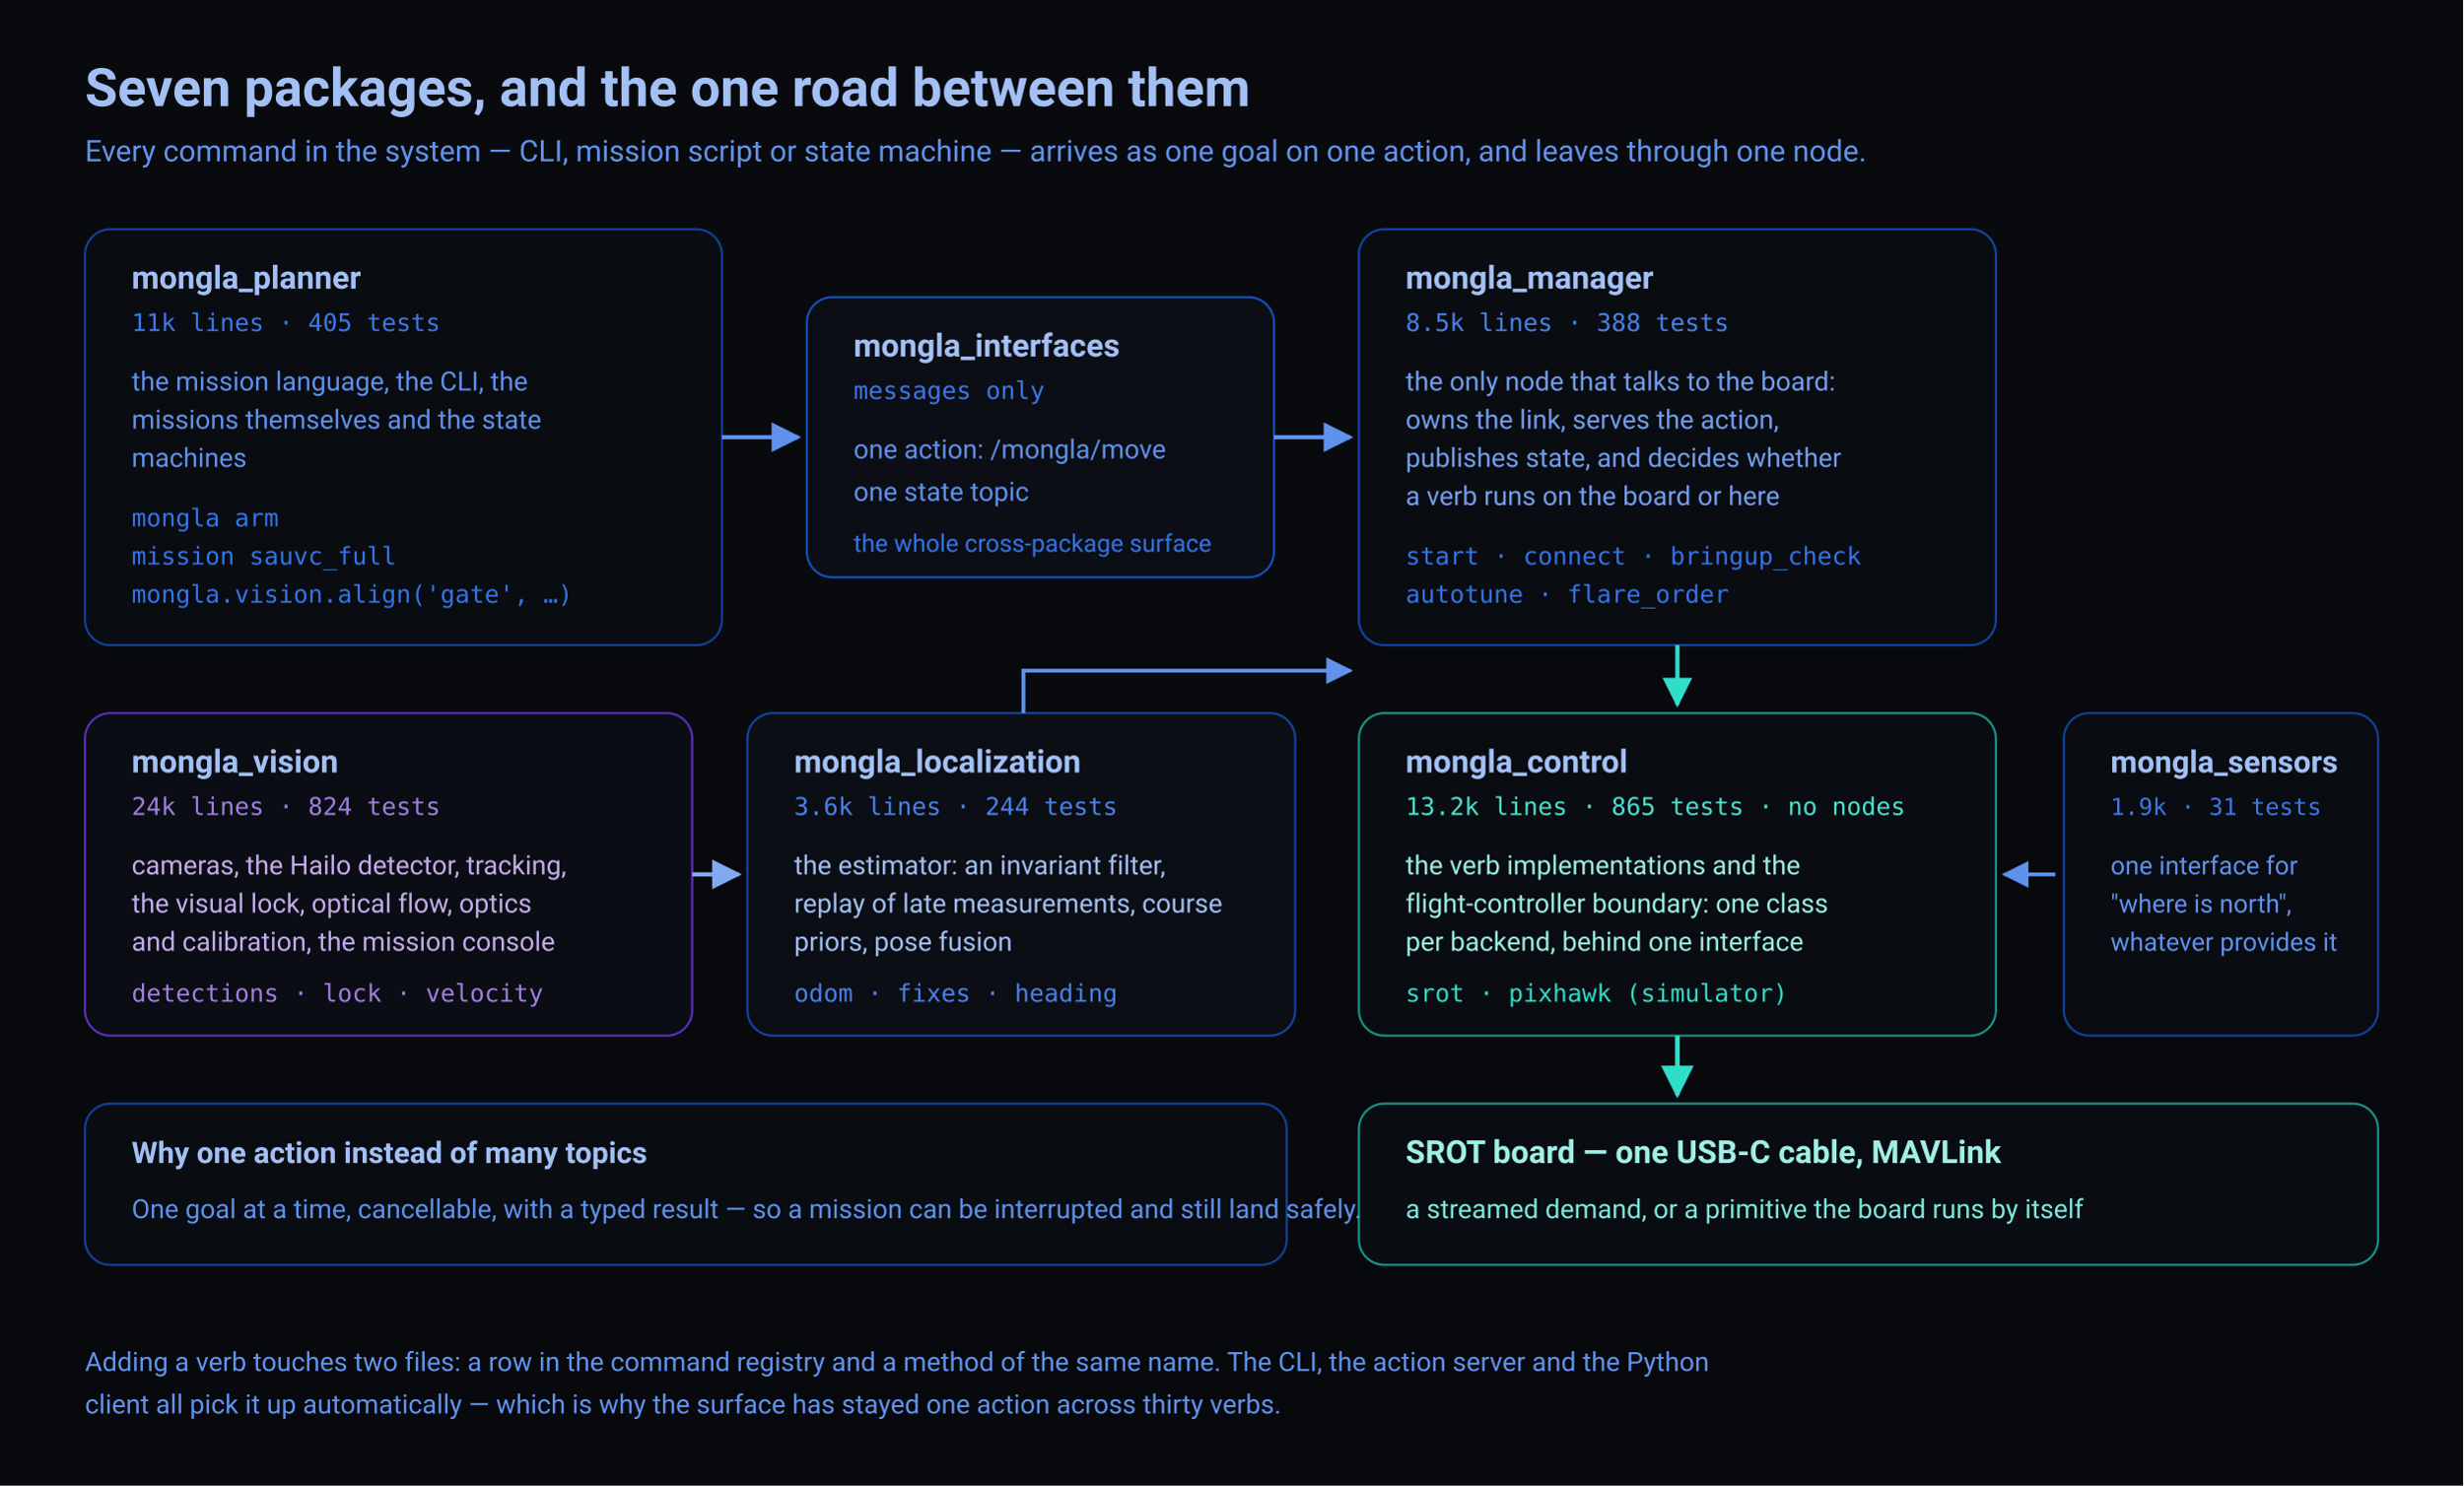
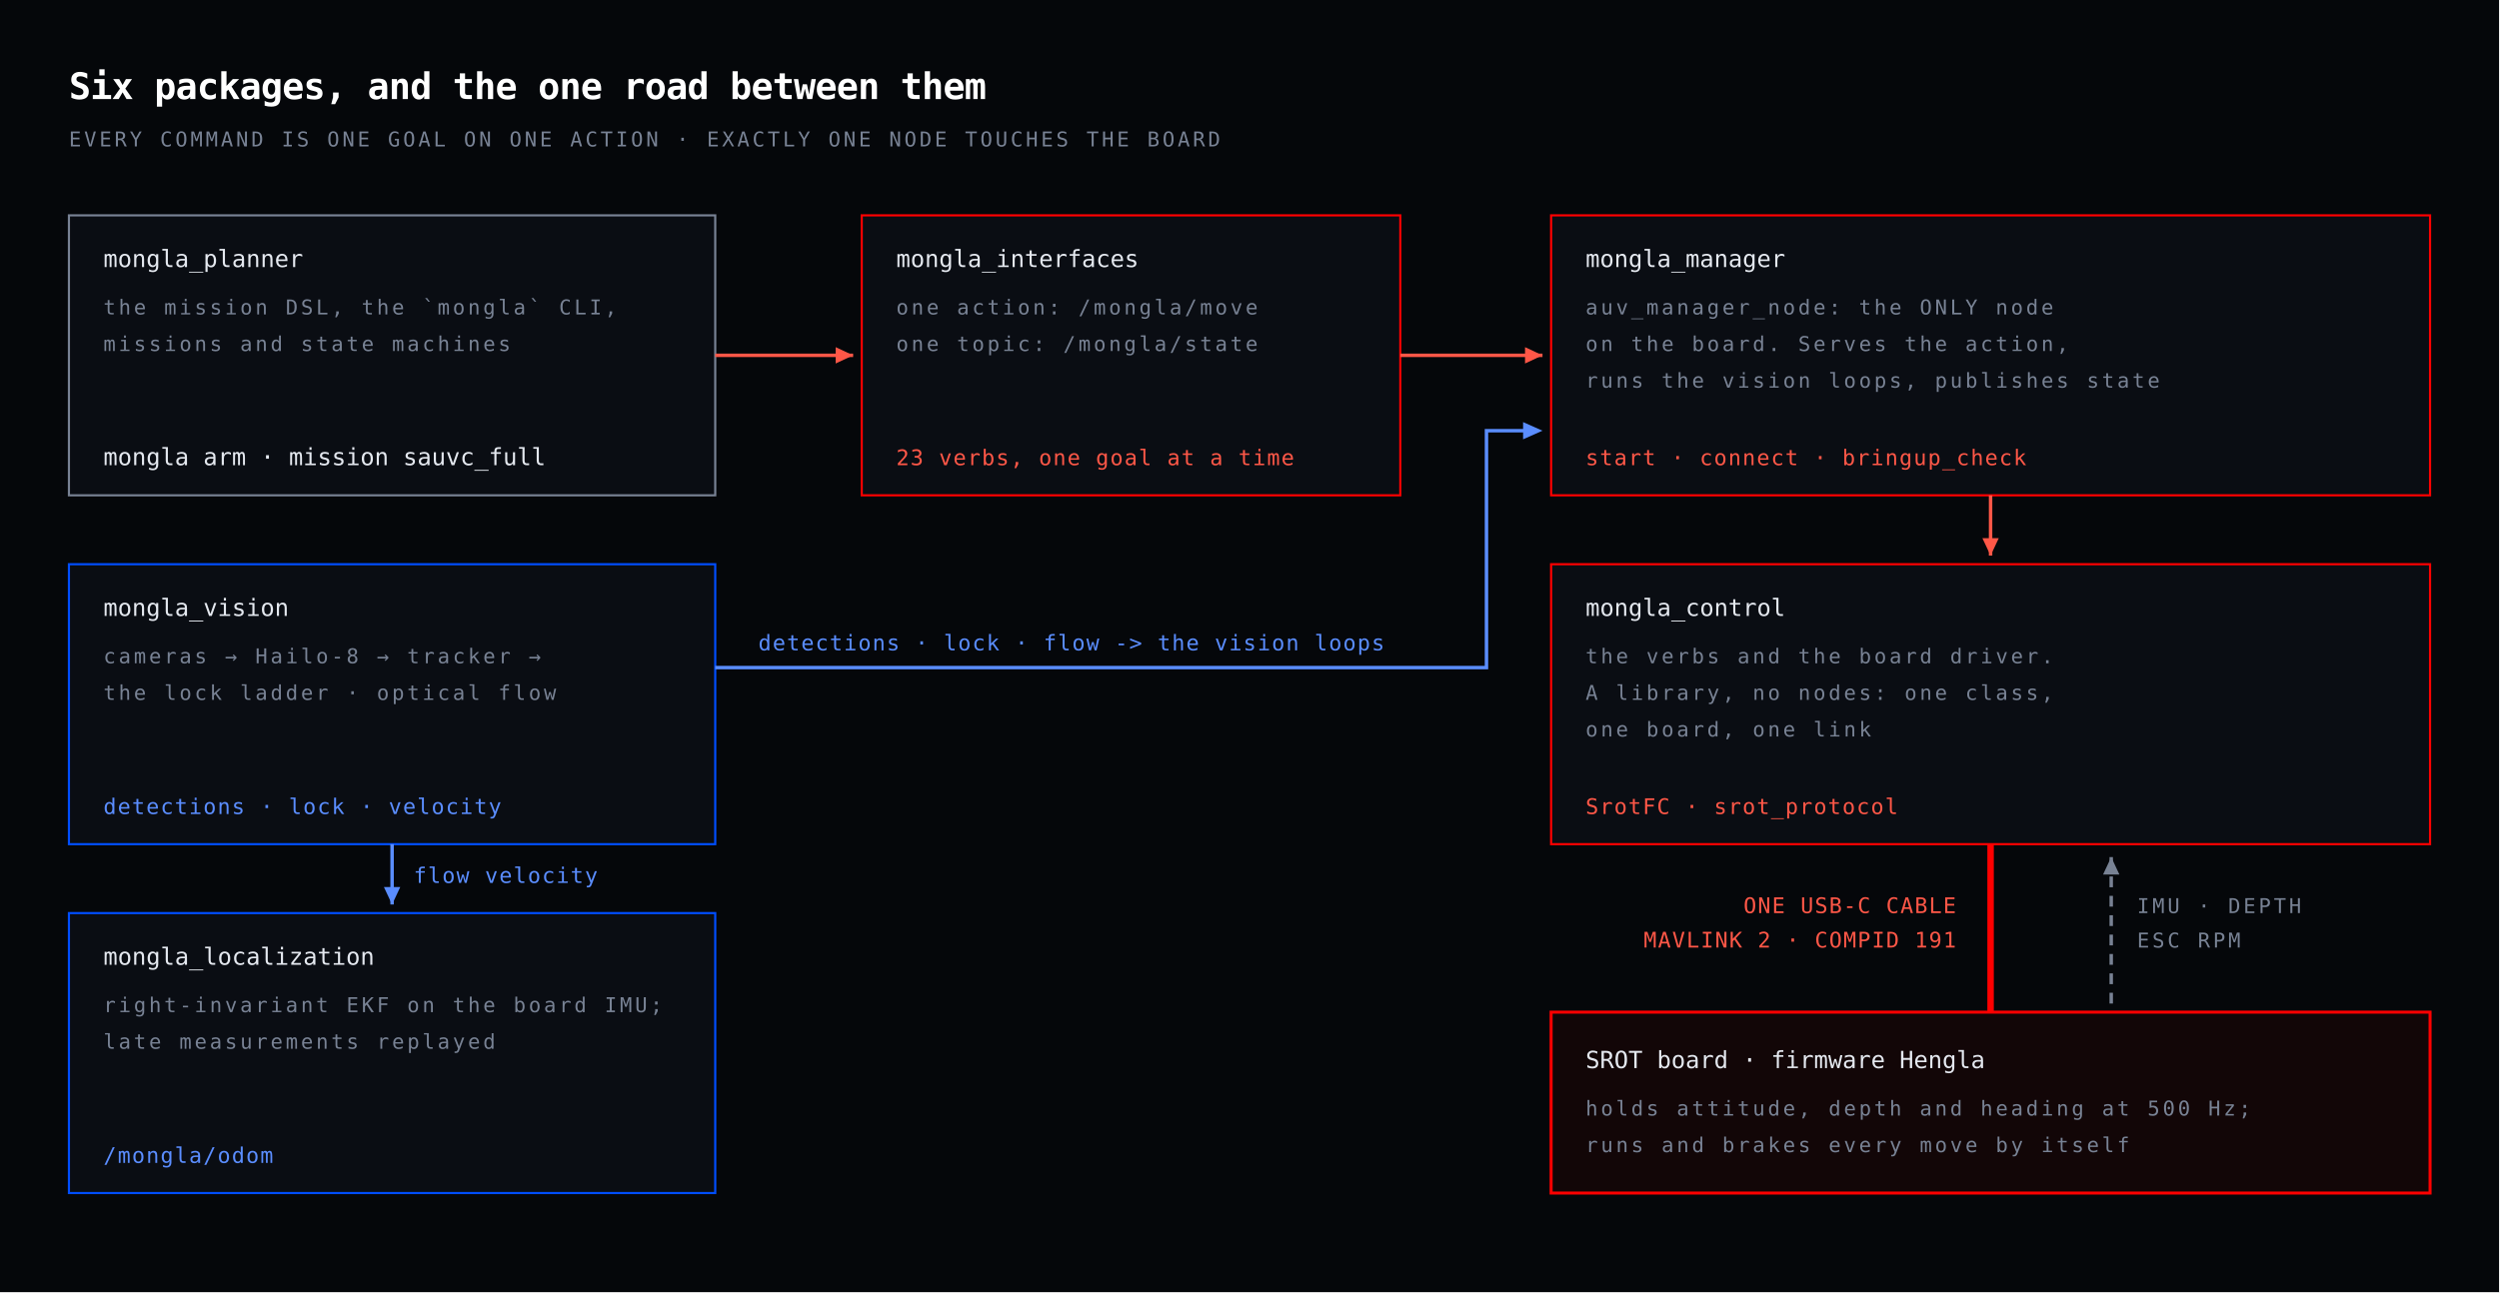
- <svg xmlns="http://www.w3.org/2000/svg" viewBox="0 0 1160 700" width="1160" height="700" font-family="ui-sans-serif, system-ui, -apple-system, Segoe UI, Roboto, sans-serif">
-   <defs>
-     <linearGradient id="bg6" x1="0" y1="0" x2="0" y2="1">
-       <stop offset="0" stop-color="#080a0e" />
-       <stop offset="1" stop-color="#07090d" />
-     </linearGradient>
-     <marker id="m6" viewBox="0 0 10 10" refX="9" refY="5" markerWidth="7" markerHeight="7" orient="auto-start-reverse">
-       <path d="M0 0 L10 5 L0 10 z" fill="#5f91ed" />
-     </marker>
-     <marker id="m6t" viewBox="0 0 10 10" refX="9" refY="5" markerWidth="7" markerHeight="7" orient="auto-start-reverse">
-       <path d="M0 0 L10 5 L0 10 z" fill="#30ddc9" />
-     </marker>
-     <marker id="m6v" viewBox="0 0 10 10" refX="9" refY="5" markerWidth="7" markerHeight="7" orient="auto-start-reverse">
-       <path d="M0 0 L10 5 L0 10 z" fill="#81a8f1" />
-     </marker>
-   </defs>
-   <rect width="1160" height="700" fill="url(#bg6)" />
-   <text x="40" y="50" fill="#a3c0f5" font-size="25" font-weight="700">Seven packages, and the one road between them</text>
-   <text x="40" y="76" fill="#6293ee" font-size="14">Every command in the system — CLI, mission script or state machine — arrives as one goal on one action, and leaves through one node.</text>
-   <rect x="40" y="108" width="300" height="196" rx="12" fill="#090c11" stroke="#11429c" />
-   <text x="62" y="136" fill="#a3c0f5" font-size="15" font-weight="700">mongla_planner</text>
-   <text x="62" y="156" fill="#3c78e9" font-size="11.5" font-family="ui-monospace, monospace">11k lines · 405 tests</text>
-   <text x="62" y="184" fill="#5f91ed" font-size="12.5">the mission language, the CLI, the</text>
-   <text x="62" y="202" fill="#5f91ed" font-size="12.5">missions themselves and the state</text>
-   <text x="62" y="220" fill="#5f91ed" font-size="12.5">machines</text>
-   <text x="62" y="248" fill="#3474e9" font-size="11.5" font-family="ui-monospace, monospace">mongla arm</text>
-   <text x="62" y="266" fill="#3474e9" font-size="11.5" font-family="ui-monospace, monospace">mission sauvc_full</text>
-   <text x="62" y="284" fill="#3474e9" font-size="11.5" font-family="ui-monospace, monospace">mongla.vision.align('gate', …)</text>
-   <rect x="380" y="140" width="220" height="132" rx="12" fill="#0b0e15" stroke="#1550bd" />
-   <text x="402" y="168" fill="#a3c0f5" font-size="15" font-weight="700">mongla_interfaces</text>
-   <text x="402" y="188" fill="#3c78e9" font-size="11.5" font-family="ui-monospace, monospace">messages only</text>
-   <text x="402" y="216" fill="#5f91ed" font-size="12.5">one action: /mongla/move</text>
-   <text x="402" y="236" fill="#5f91ed" font-size="12.5">one state topic</text>
-   <text x="402" y="260" fill="#3474e9" font-size="11.5">the whole cross-package surface</text>
-   <rect x="640" y="108" width="300" height="196" rx="12" fill="#090c11" stroke="#1245a4" />
-   <text x="662" y="136" fill="#a3c0f5" font-size="15" font-weight="700">mongla_manager</text>
-   <text x="662" y="156" fill="#4a82eb" font-size="11.5" font-family="ui-monospace, monospace">8.5k lines · 388 tests</text>
-   <text x="662" y="184" fill="#739eef" font-size="12.5">the only node that talks to the board:</text>
-   <text x="662" y="202" fill="#739eef" font-size="12.5">owns the link, serves the action,</text>
-   <text x="662" y="220" fill="#739eef" font-size="12.5">publishes state, and decides whether</text>
-   <text x="662" y="238" fill="#739eef" font-size="12.5">a verb runs on the board or here</text>
-   <text x="662" y="266" fill="#3474e9" font-size="11.5" font-family="ui-monospace, monospace">start · connect · bringup_check</text>
-   <text x="662" y="284" fill="#3474e9" font-size="11.5" font-family="ui-monospace, monospace">autotune · flare_order</text>
-   <rect x="640" y="336" width="300" height="152" rx="12" fill="#090c11" stroke="#189587" />
-   <text x="662" y="364" fill="#a3c0f5" font-size="15" font-weight="700">mongla_control</text>
-   <text x="662" y="384" fill="#4ce2d0" font-size="11.5" font-family="ui-monospace, monospace">13.2k lines · 865 tests · no nodes</text>
-   <text x="662" y="412" fill="#9defe5" font-size="12.5">the verb implementations and the</text>
-   <text x="662" y="430" fill="#9defe5" font-size="12.5">flight-controller boundary: one class</text>
-   <text x="662" y="448" fill="#9defe5" font-size="12.5">per backend, behind one interface</text>
-   <text x="662" y="472" fill="#30ddc9" font-size="11.5" font-family="ui-monospace, monospace">srot · pixhawk (simulator)</text>
-   <rect x="40" y="336" width="286" height="152" rx="12" fill="#0a0d13" stroke="#602cbb" />
-   <text x="62" y="364" fill="#a3c0f5" font-size="15" font-weight="700">mongla_vision</text>
-   <text x="62" y="384" fill="#a27ee1" font-size="11.5" font-family="ui-monospace, monospace">24k lines · 824 tests</text>
-   <text x="62" y="412" fill="#c4acec" font-size="12.5">cameras, the Hailo detector, tracking,</text>
-   <text x="62" y="430" fill="#c4acec" font-size="12.5">the visual lock, optical flow, optics</text>
-   <text x="62" y="448" fill="#c4acec" font-size="12.5">and calibration, the mission console</text>
-   <text x="62" y="472" fill="#a27ee1" font-size="11.5" font-family="ui-monospace, monospace">detections · lock · velocity</text>
-   <rect x="352" y="336" width="258" height="152" rx="12" fill="#0b0e14" stroke="#1245a4" />
-   <text x="374" y="364" fill="#a3c0f5" font-size="15" font-weight="700">mongla_localization</text>
-   <text x="374" y="384" fill="#4a82eb" font-size="11.5" font-family="ui-monospace, monospace">3.6k lines · 244 tests</text>
-   <text x="374" y="412" fill="#a3c0f5" font-size="12.5">the estimator: an invariant filter,</text>
-   <text x="374" y="430" fill="#a3c0f5" font-size="12.5">replay of late measurements, course</text>
-   <text x="374" y="448" fill="#a3c0f5" font-size="12.5">priors, pose fusion</text>
-   <text x="374" y="472" fill="#4a82eb" font-size="11.5" font-family="ui-monospace, monospace">odom · fixes · heading</text>
-   <rect x="972" y="336" width="148" height="152" rx="12" fill="#090c11" stroke="#11429c" />
-   <text x="994" y="364" fill="#a3c0f5" font-size="14.5" font-weight="700">mongla_sensors</text>
-   <text x="994" y="384" fill="#3c78e9" font-size="11" font-family="ui-monospace, monospace">1.9k · 31 tests</text>
-   <text x="994" y="412" fill="#5f91ed" font-size="12">one interface for</text>
-   <text x="994" y="430" fill="#5f91ed" font-size="12">"where is north",</text>
-   <text x="994" y="448" fill="#5f91ed" font-size="12">whatever provides it</text>
-   <line x1="340" y1="206" x2="376" y2="206" stroke="#5f91ed" stroke-width="2" marker-end="url(#m6)" />
-   <line x1="600" y1="206" x2="636" y2="206" stroke="#5f91ed" stroke-width="2" marker-end="url(#m6)" />
-   <line x1="790" y1="304" x2="790" y2="332" stroke="#30ddc9" stroke-width="2" marker-end="url(#m6t)" />
-   <line x1="326" y1="412" x2="348" y2="412" stroke="#81a8f1" stroke-width="2" marker-end="url(#m6v)" />
-   <path d="M482 336 L482 316 L636 316" fill="none" stroke="#5f91ed" stroke-width="1.8" marker-end="url(#m6)" />
-   <line x1="968" y1="412" x2="944" y2="412" stroke="#5f91ed" stroke-width="1.8" marker-end="url(#m6)" />
-   <rect x="640" y="520" width="480" height="76" rx="12" fill="#090c11" stroke="#189587" />
-   <text x="662" y="548" fill="#a0efe6" font-size="15" font-weight="700">SROT board — one USB-C cable, MAVLink</text>
-   <text x="662" y="574" fill="#7ceadd" font-size="12.5">a streamed demand, or a primitive the board runs by itself</text>
-   <line x1="790" y1="488" x2="790" y2="516" stroke="#30ddc9" stroke-width="2.2" marker-end="url(#m6t)" />
-   <rect x="40" y="520" width="566" height="76" rx="12" fill="#090c11" stroke="#11429c" />
-   <text x="62" y="548" fill="#a3c0f5" font-size="14" font-weight="700">Why one action instead of many topics</text>
-   <text x="62" y="574" fill="#5f91ed" font-size="12.5">One goal at a time, cancellable, with a typed result — so a mission can be interrupted and still land safely.</text>
-   <text x="40" y="646" fill="#6293ee" font-size="12.5">Adding a verb touches two files: a row in the command registry and a method of the same name. The CLI, the action server and the Python</text>
-   <text x="40" y="666" fill="#6293ee" font-size="12.5">client all pick it up automatically — which is why the surface has stayed one action across thirty verbs.</text>
+ <svg xmlns="http://www.w3.org/2000/svg" viewBox="0 0 1160 600" width="1160" height="600" role="img" aria-label="Six packages: every command is one goal on one action, and one node talks to the board">
+   <style>text{font-family:Zed Mono,ui-monospace,monospace}.l{font-size:9.5px;fill:#788294;letter-spacing:.14em}.v{font-size:11px;fill:#e4e8ef}.r{font-size:10px;fill:#ff5747;letter-spacing:.06em}.b{font-size:10px;fill:#5a8dff;letter-spacing:.06em}.h{font-size:17px;fill:#fff;font-weight:700;letter-spacing:-.02em}.big{font-size:30px;fill:#fff;font-weight:700;letter-spacing:-.04em}</style>
+   <rect width="1160" height="600" fill="#05070a" />
+   <text x="32.0" y="46.0" class="h" text-anchor="start">Six packages, and the one road between them</text>
+   <text x="32.0" y="68.0" class="l" text-anchor="start">EVERY COMMAND IS ONE GOAL ON ONE ACTION · EXACTLY ONE NODE TOUCHES THE BOARD</text>
+   <rect x="32" y="100" width="300" height="130" fill="#0a0d13" stroke="#788294" stroke-width="1" />
+   <text x="48.0" y="124.0" class="v" text-anchor="start">mongla_planner</text>
+   <text x="48.0" y="146.0" class="l" text-anchor="start">the mission DSL, the `mongla` CLI,</text>
+   <text x="48.0" y="163.0" class="l" text-anchor="start">missions and state machines</text>
+   <text x="48.0" y="216.0" class="v" text-anchor="start">mongla arm · mission sauvc_full</text>
+   <rect x="32" y="262" width="300" height="130" fill="#0a0d13" stroke="#004eff" stroke-width="1" />
+   <text x="48.0" y="286.0" class="v" text-anchor="start">mongla_vision</text>
+   <text x="48.0" y="308.0" class="l" text-anchor="start">cameras → Hailo-8 → tracker →</text>
+   <text x="48.0" y="325.0" class="l" text-anchor="start">the lock ladder · optical flow</text>
+   <text x="48.0" y="378.0" class="b" text-anchor="start">detections · lock · velocity</text>
+   <rect x="32" y="424" width="300" height="130" fill="#0a0d13" stroke="#004eff" stroke-width="1" />
+   <text x="48.0" y="448.0" class="v" text-anchor="start">mongla_localization</text>
+   <text x="48.0" y="470.0" class="l" text-anchor="start">right-invariant EKF on the board IMU;</text>
+   <text x="48.0" y="487.0" class="l" text-anchor="start">late measurements replayed</text>
+   <text x="48.0" y="540.0" class="b" text-anchor="start">/mongla/odom</text>
+   <rect x="400" y="100" width="250" height="130" fill="#0a0d13" stroke="#ff0000" stroke-width="1" />
+   <text x="416.0" y="124.0" class="v" text-anchor="start">mongla_interfaces</text>
+   <text x="416.0" y="146.0" class="l" text-anchor="start">one action:  /mongla/move</text>
+   <text x="416.0" y="163.0" class="l" text-anchor="start">one topic:   /mongla/state</text>
+   <text x="416.0" y="216.0" class="r" text-anchor="start">23 verbs, one goal at a time</text>
+   <line x1="332" y1="165" x2="396" y2="165" stroke="#ff5747" stroke-width="1.6" />
+   <path d="M396,165 L387.9,168.8 L387.9,161.2 z" fill="#ff5747" />
+   <path d="M332,310 H690 V200 H712" fill="none" stroke="#5a8dff" stroke-width="1.6" />
+   <path d="M716,200 l-9,-4 v8 z" fill="#5a8dff" />
+   <text x="352.0" y="302.0" class="b" text-anchor="start">detections · lock · flow -&gt; the vision loops</text>
+   <line x1="182" y1="392" x2="182" y2="420" stroke="#5a8dff" stroke-width="1.6" />
+   <path d="M182,420 L178.2,411.9 L185.8,411.9 z" fill="#5a8dff" />
+   <text x="192.0" y="410.0" class="b" text-anchor="start">flow velocity</text>
+   <rect x="720" y="100" width="408" height="130" fill="#0a0d13" stroke="#ff0000" stroke-width="1" />
+   <text x="736.0" y="124.0" class="v" text-anchor="start">mongla_manager</text>
+   <text x="736.0" y="146.0" class="l" text-anchor="start">auv_manager_node: the ONLY node</text>
+   <text x="736.0" y="163.0" class="l" text-anchor="start">on the board. Serves the action,</text>
+   <text x="736.0" y="180.0" class="l" text-anchor="start">runs the vision loops, publishes state</text>
+   <text x="736.0" y="216.0" class="r" text-anchor="start">start · connect · bringup_check</text>
+   <line x1="650" y1="165" x2="716" y2="165" stroke="#ff5747" stroke-width="1.6" />
+   <path d="M716,165 L707.9,168.8 L707.9,161.2 z" fill="#ff5747" />
+   <rect x="720" y="262" width="408" height="130" fill="#0a0d13" stroke="#ff0000" stroke-width="1" />
+   <text x="736.0" y="286.0" class="v" text-anchor="start">mongla_control</text>
+   <text x="736.0" y="308.0" class="l" text-anchor="start">the verbs and the board driver.</text>
+   <text x="736.0" y="325.0" class="l" text-anchor="start">A library, no nodes: one class,</text>
+   <text x="736.0" y="342.0" class="l" text-anchor="start">one board, one link</text>
+   <text x="736.0" y="378.0" class="r" text-anchor="start">SrotFC · srot_protocol</text>
+   <line x1="924" y1="230" x2="924" y2="258" stroke="#ff5747" stroke-width="1.6" />
+   <path d="M924,258 L920.2,249.9 L927.8,249.9 z" fill="#ff5747" />
+   <path d="M924,392 C924,430 924,440 924,470" fill="none" stroke="#ff0000" stroke-width="3" />
+   <text x="908.0" y="424.0" class="r" text-anchor="end">ONE USB-C CABLE</text>
+   <text x="908.0" y="440.0" class="r" text-anchor="end">MAVLINK 2 · COMPID 191</text>
+   <rect x="720" y="470" width="408" height="84" fill="#120607" stroke="#ff0000" stroke-width="1.4" />
+   <text x="736.0" y="496.0" class="v" text-anchor="start">SROT board · firmware Hengla</text>
+   <text x="736.0" y="518.0" class="l" text-anchor="start">holds attitude, depth and heading at 500 Hz;</text>
+   <text x="736.0" y="535.0" class="l" text-anchor="start">runs and brakes every move by itself</text>
+   <line x1="980" y1="466" x2="980" y2="398" stroke="#788294" stroke-width="1.6" stroke-dasharray="5 4" />
+   <path d="M980,398 L983.8,406.1 L976.2,406.1 z" fill="#788294" />
+   <text x="992.0" y="424.0" class="l" text-anchor="start">IMU · DEPTH</text>
+   <text x="992.0" y="440.0" class="l" text-anchor="start">ESC RPM</text>
</svg>
